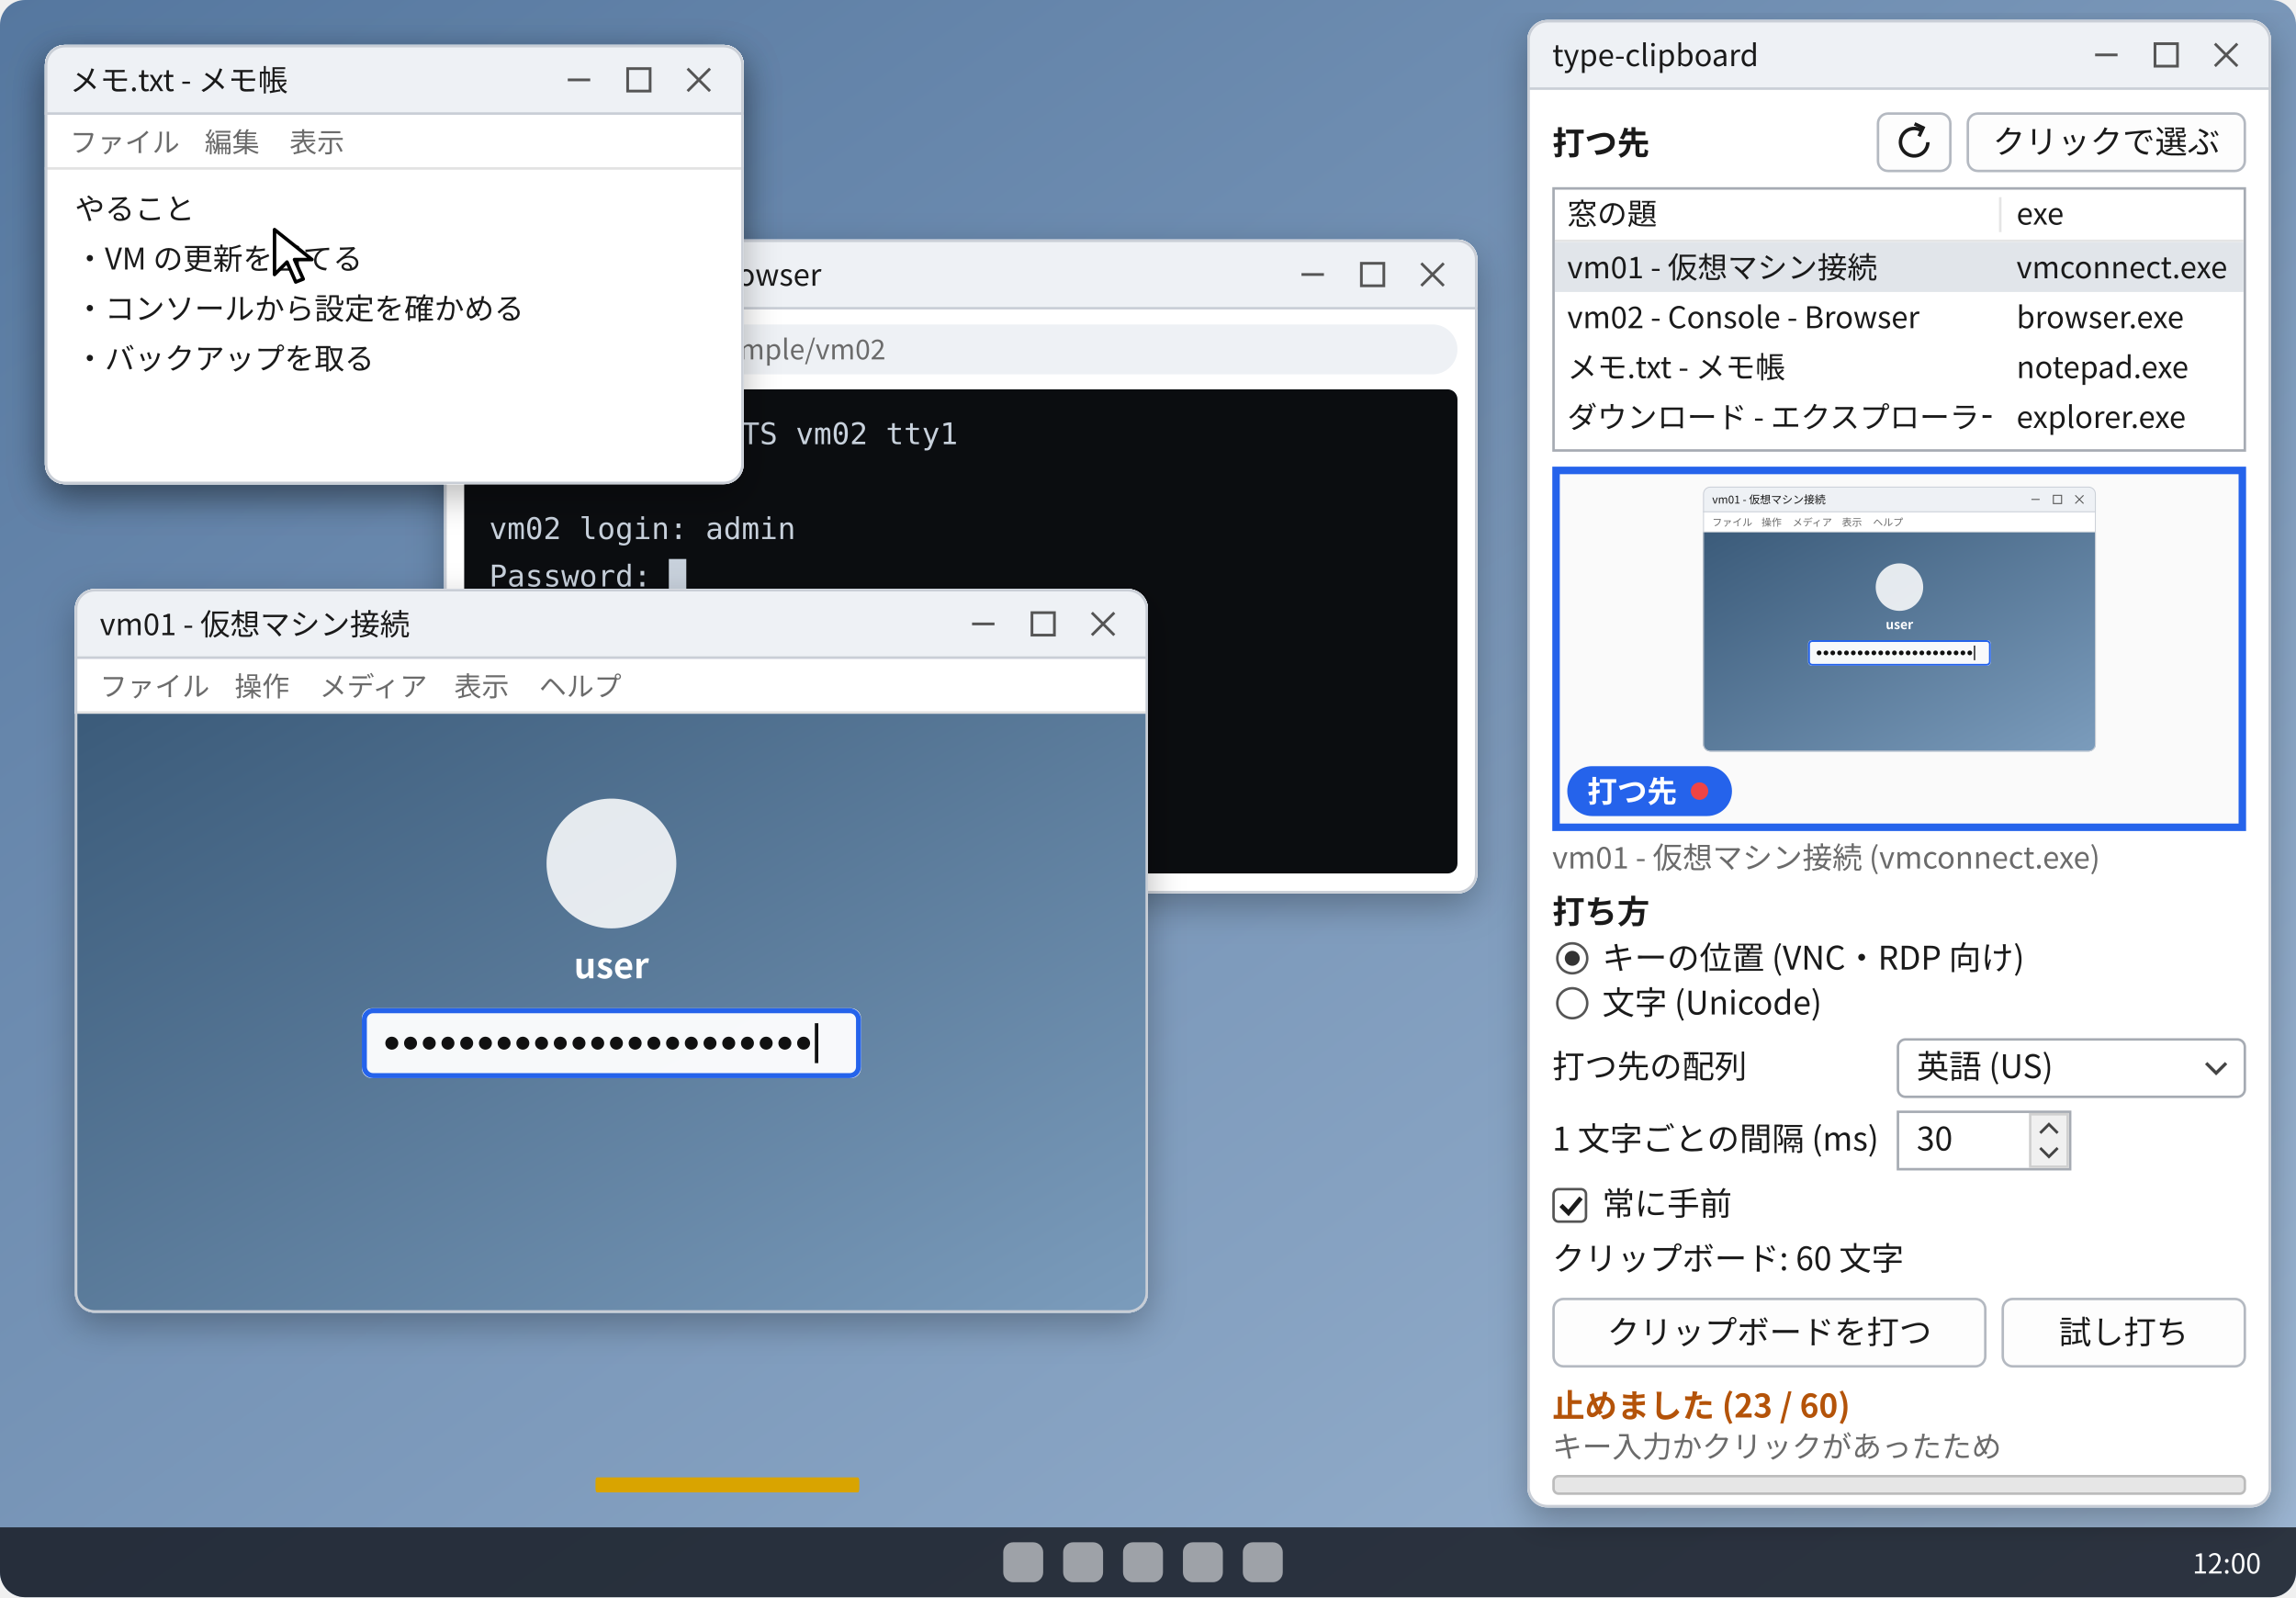
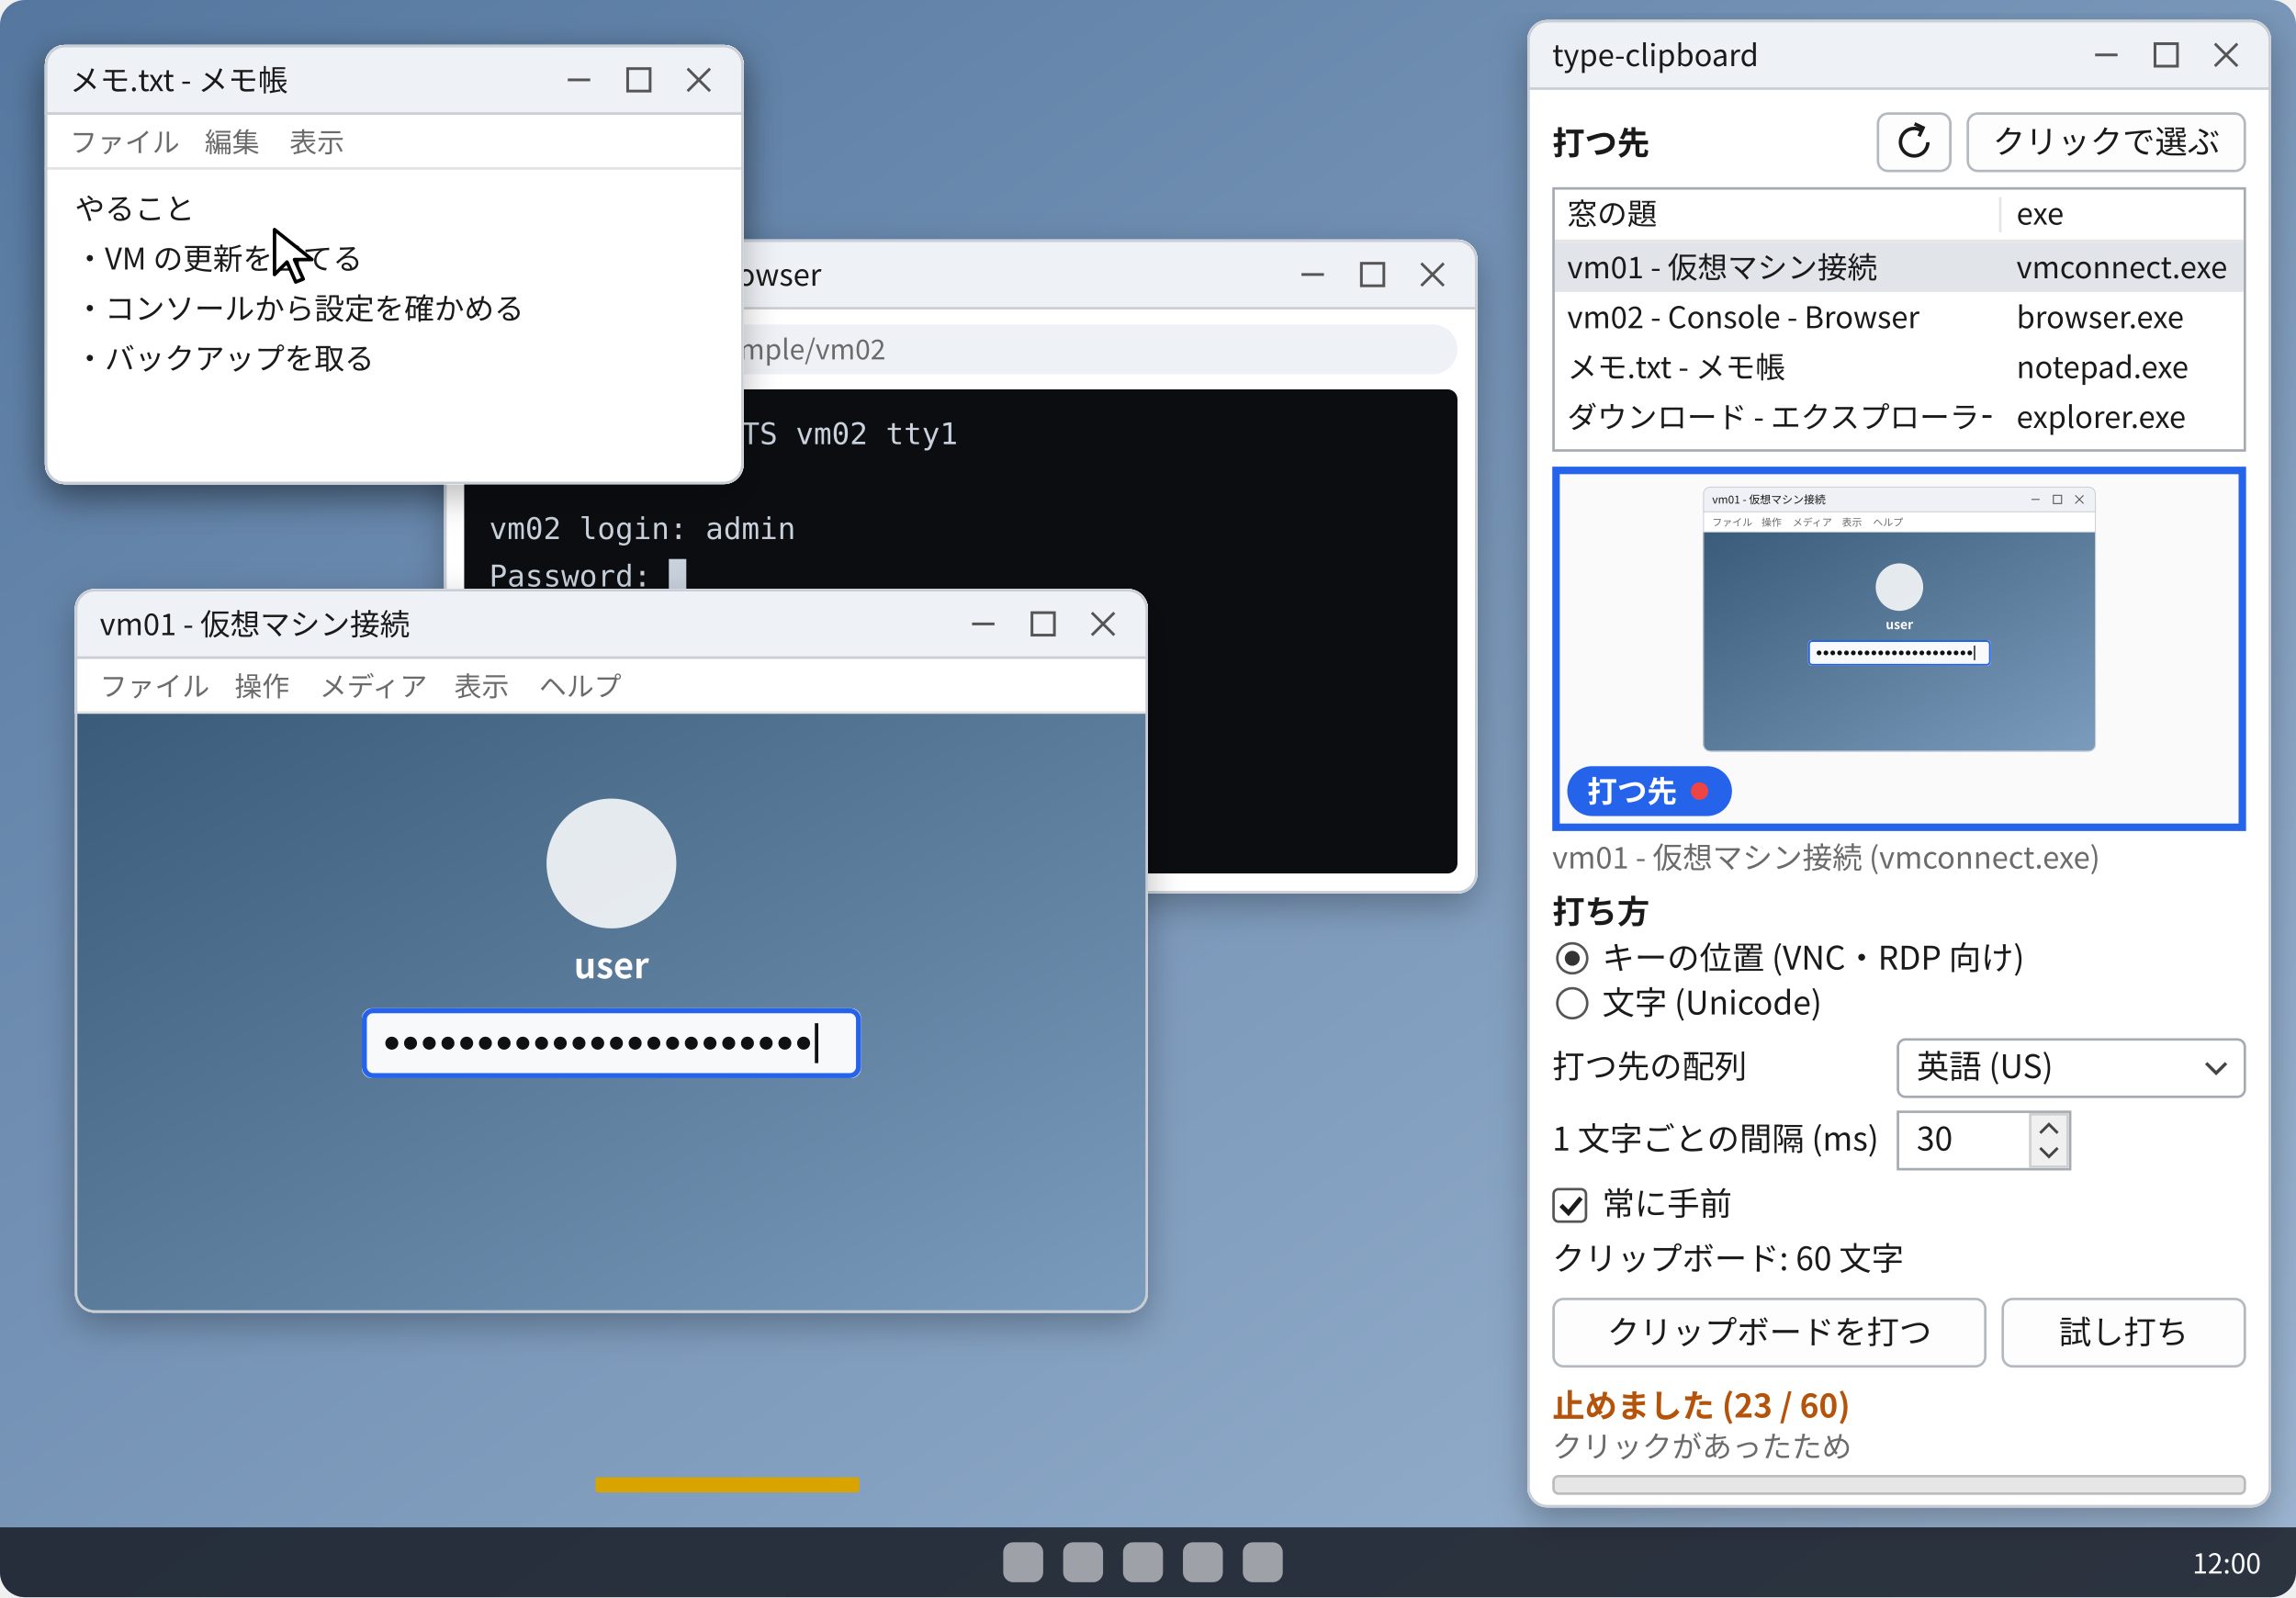
<svg xmlns="http://www.w3.org/2000/svg" width="920" height="640" viewBox="0 0 920 640" role="img" aria-labelledby="title desc">
  <style>
text{font-family:"Yu Gothic UI", "Meiryo UI", Meiryo, "Hiragino Sans", "Hiragino Kaku Gothic ProN", "Noto Sans CJK JP", "Noto Sans JP", "Segoe UI", system-ui, sans-serif;fill:#1a1a1a}
.mono{font-family:"Cascadia Mono", Consolas, "DejaVu Sans Mono", "Noto Sans Mono", ui-monospace, monospace}
.t11{font-size:11px}.t12{font-size:12px}.t13{font-size:13px}.t14{font-size:14px}.t22{font-size:22px}
.b{font-weight:700}.mu{fill:#6b6b6b}.wh{fill:#fff}.ph{fill:#888}.term{fill:#c8d1dc}
.c-blue{fill:#2563eb}.c-green{fill:#15803d}.c-amber{fill:#b45309}
.tb{transform-box:fill-box;transform-origin:50% 50%}.tl{transform-box:fill-box;transform-origin:0 50%}
.blink{animation:blink 1s step-end infinite}@keyframes blink{50%{opacity:0}}
@keyframes a1{0%{opacity:0;animation-timing-function:step-end}21.429%{opacity:1;animation-timing-function:step-end}100%{opacity:1}}
.a1{opacity:1;animation:a1 7s infinite}
@keyframes a2{0%{opacity:0;animation-timing-function:step-end}22.143%{opacity:1;animation-timing-function:step-end}100%{opacity:1}}
.a2{opacity:1;animation:a2 7s infinite}
@keyframes a3{0%{opacity:0;animation-timing-function:step-end}22.857%{opacity:1;animation-timing-function:step-end}100%{opacity:1}}
.a3{opacity:1;animation:a3 7s infinite}
@keyframes a4{0%{opacity:0;animation-timing-function:step-end}23.571%{opacity:1;animation-timing-function:step-end}100%{opacity:1}}
.a4{opacity:1;animation:a4 7s infinite}
@keyframes a5{0%{opacity:0;animation-timing-function:step-end}24.286%{opacity:1;animation-timing-function:step-end}100%{opacity:1}}
.a5{opacity:1;animation:a5 7s infinite}
@keyframes a6{0%{opacity:0;animation-timing-function:step-end}25%{opacity:1;animation-timing-function:step-end}100%{opacity:1}}
.a6{opacity:1;animation:a6 7s infinite}
@keyframes a7{0%{opacity:0;animation-timing-function:step-end}25.714%{opacity:1;animation-timing-function:step-end}100%{opacity:1}}
.a7{opacity:1;animation:a7 7s infinite}
@keyframes a8{0%{opacity:0;animation-timing-function:step-end}26.429%{opacity:1;animation-timing-function:step-end}100%{opacity:1}}
.a8{opacity:1;animation:a8 7s infinite}
@keyframes a9{0%{opacity:0;animation-timing-function:step-end}27.143%{opacity:1;animation-timing-function:step-end}100%{opacity:1}}
.a9{opacity:1;animation:a9 7s infinite}
@keyframes a10{0%{opacity:0;animation-timing-function:step-end}27.857%{opacity:1;animation-timing-function:step-end}100%{opacity:1}}
.a10{opacity:1;animation:a10 7s infinite}
@keyframes a11{0%{opacity:0;animation-timing-function:step-end}28.571%{opacity:1;animation-timing-function:step-end}100%{opacity:1}}
.a11{opacity:1;animation:a11 7s infinite}
@keyframes a12{0%{opacity:0;animation-timing-function:step-end}29.286%{opacity:1;animation-timing-function:step-end}100%{opacity:1}}
.a12{opacity:1;animation:a12 7s infinite}
@keyframes a13{0%{opacity:0;animation-timing-function:step-end}30%{opacity:1;animation-timing-function:step-end}100%{opacity:1}}
.a13{opacity:1;animation:a13 7s infinite}
@keyframes a14{0%{opacity:0;animation-timing-function:step-end}30.714%{opacity:1;animation-timing-function:step-end}100%{opacity:1}}
.a14{opacity:1;animation:a14 7s infinite}
@keyframes a15{0%{opacity:0;animation-timing-function:step-end}31.429%{opacity:1;animation-timing-function:step-end}100%{opacity:1}}
.a15{opacity:1;animation:a15 7s infinite}
@keyframes a16{0%{opacity:0;animation-timing-function:step-end}32.143%{opacity:1;animation-timing-function:step-end}100%{opacity:1}}
.a16{opacity:1;animation:a16 7s infinite}
@keyframes a17{0%{opacity:0;animation-timing-function:step-end}32.857%{opacity:1;animation-timing-function:step-end}100%{opacity:1}}
.a17{opacity:1;animation:a17 7s infinite}
@keyframes a18{0%{opacity:0;animation-timing-function:step-end}33.571%{opacity:1;animation-timing-function:step-end}100%{opacity:1}}
.a18{opacity:1;animation:a18 7s infinite}
@keyframes a19{0%{opacity:0;animation-timing-function:step-end}34.286%{opacity:1;animation-timing-function:step-end}100%{opacity:1}}
.a19{opacity:1;animation:a19 7s infinite}
@keyframes a20{0%{opacity:0;animation-timing-function:step-end}35%{opacity:1;animation-timing-function:step-end}100%{opacity:1}}
.a20{opacity:1;animation:a20 7s infinite}
@keyframes a21{0%{opacity:0;animation-timing-function:step-end}35.714%{opacity:1;animation-timing-function:step-end}100%{opacity:1}}
.a21{opacity:1;animation:a21 7s infinite}
@keyframes a22{0%{opacity:0;animation-timing-function:step-end}36.429%{opacity:1;animation-timing-function:step-end}100%{opacity:1}}
.a22{opacity:1;animation:a22 7s infinite}
@keyframes a23{0%{opacity:0;animation-timing-function:step-end}37.143%{opacity:1;animation-timing-function:step-end}100%{opacity:1}}
.a23{opacity:1;animation:a23 7s infinite}
@keyframes a24{0%{transform:translateX(0px);animation-timing-function:step-end}21.429%{transform:translateX(7.5px);animation-timing-function:step-end}22.143%{transform:translateX(15px);animation-timing-function:step-end}22.857%{transform:translateX(22.5px);animation-timing-function:step-end}23.571%{transform:translateX(30px);animation-timing-function:step-end}24.286%{transform:translateX(37.5px);animation-timing-function:step-end}25%{transform:translateX(45px);animation-timing-function:step-end}25.714%{transform:translateX(52.5px);animation-timing-function:step-end}26.429%{transform:translateX(60px);animation-timing-function:step-end}27.143%{transform:translateX(67.5px);animation-timing-function:step-end}27.857%{transform:translateX(75px);animation-timing-function:step-end}28.571%{transform:translateX(82.5px);animation-timing-function:step-end}29.286%{transform:translateX(90px);animation-timing-function:step-end}30%{transform:translateX(97.5px);animation-timing-function:step-end}30.714%{transform:translateX(105px);animation-timing-function:step-end}31.429%{transform:translateX(112.5px);animation-timing-function:step-end}32.143%{transform:translateX(120px);animation-timing-function:step-end}32.857%{transform:translateX(127.5px);animation-timing-function:step-end}33.571%{transform:translateX(135px);animation-timing-function:step-end}34.286%{transform:translateX(142.5px);animation-timing-function:step-end}35%{transform:translateX(150px);animation-timing-function:step-end}35.714%{transform:translateX(157.5px);animation-timing-function:step-end}36.429%{transform:translateX(165px);animation-timing-function:step-end}37.143%{transform:translateX(172.5px);animation-timing-function:step-end}100%{transform:translateX(172.5px)}}
.a24{transform:translateX(172.5px);animation:a24 7s infinite}
@keyframes a25{0%{opacity:0;animation-timing-function:step-end}37.429%{opacity:1;animation-timing-function:step-end}100%{opacity:1}}
.a25{opacity:1;animation:a25 7s infinite}
@keyframes a26{0%{opacity:1;animation-timing-function:step-end}14.286%{opacity:.45;animation-timing-function:step-end}37.429%{opacity:1;animation-timing-function:step-end}100%{opacity:1}}
.a26{opacity:1;animation:a26 7s infinite}
@keyframes a27{0%{opacity:0;animation-timing-function:step-end}14.286%{opacity:.16;animation-timing-function:step-end}16.857%{opacity:0;animation-timing-function:step-end}100%{opacity:0}}
.a27{opacity:0;animation:a27 7s infinite}
@keyframes a28{0%{opacity:1;animation-timing-function:step-end}14.286%{opacity:0;animation-timing-function:step-end}100%{opacity:0}}
.a28{opacity:0;animation:a28 7s infinite}
@keyframes a29{0%{opacity:0;animation-timing-function:step-end}14.286%{opacity:1;animation-timing-function:step-end}21.429%{opacity:0;animation-timing-function:step-end}100%{opacity:0}}
.a29{opacity:0;animation:a29 7s infinite}
@keyframes a30{0%{opacity:0;animation-timing-function:step-end}21.429%{opacity:1;animation-timing-function:step-end}22.143%{opacity:0;animation-timing-function:step-end}100%{opacity:0}}
.a30{opacity:0;animation:a30 7s infinite}
@keyframes a31{0%{opacity:0;animation-timing-function:step-end}22.143%{opacity:1;animation-timing-function:step-end}22.857%{opacity:0;animation-timing-function:step-end}100%{opacity:0}}
.a31{opacity:0;animation:a31 7s infinite}
@keyframes a32{0%{opacity:0;animation-timing-function:step-end}22.857%{opacity:1;animation-timing-function:step-end}23.571%{opacity:0;animation-timing-function:step-end}100%{opacity:0}}
.a32{opacity:0;animation:a32 7s infinite}
@keyframes a33{0%{opacity:0;animation-timing-function:step-end}23.571%{opacity:1;animation-timing-function:step-end}24.286%{opacity:0;animation-timing-function:step-end}100%{opacity:0}}
.a33{opacity:0;animation:a33 7s infinite}
@keyframes a34{0%{opacity:0;animation-timing-function:step-end}24.286%{opacity:1;animation-timing-function:step-end}25%{opacity:0;animation-timing-function:step-end}100%{opacity:0}}
.a34{opacity:0;animation:a34 7s infinite}
@keyframes a35{0%{opacity:0;animation-timing-function:step-end}25%{opacity:1;animation-timing-function:step-end}25.714%{opacity:0;animation-timing-function:step-end}100%{opacity:0}}
.a35{opacity:0;animation:a35 7s infinite}
@keyframes a36{0%{opacity:0;animation-timing-function:step-end}25.714%{opacity:1;animation-timing-function:step-end}26.429%{opacity:0;animation-timing-function:step-end}100%{opacity:0}}
.a36{opacity:0;animation:a36 7s infinite}
@keyframes a37{0%{opacity:0;animation-timing-function:step-end}26.429%{opacity:1;animation-timing-function:step-end}27.143%{opacity:0;animation-timing-function:step-end}100%{opacity:0}}
.a37{opacity:0;animation:a37 7s infinite}
@keyframes a38{0%{opacity:0;animation-timing-function:step-end}27.143%{opacity:1;animation-timing-function:step-end}27.857%{opacity:0;animation-timing-function:step-end}100%{opacity:0}}
.a38{opacity:0;animation:a38 7s infinite}
@keyframes a39{0%{opacity:0;animation-timing-function:step-end}27.857%{opacity:1;animation-timing-function:step-end}28.571%{opacity:0;animation-timing-function:step-end}100%{opacity:0}}
.a39{opacity:0;animation:a39 7s infinite}
@keyframes a40{0%{opacity:0;animation-timing-function:step-end}28.571%{opacity:1;animation-timing-function:step-end}29.286%{opacity:0;animation-timing-function:step-end}100%{opacity:0}}
.a40{opacity:0;animation:a40 7s infinite}
@keyframes a41{0%{opacity:0;animation-timing-function:step-end}29.286%{opacity:1;animation-timing-function:step-end}30%{opacity:0;animation-timing-function:step-end}100%{opacity:0}}
.a41{opacity:0;animation:a41 7s infinite}
@keyframes a42{0%{opacity:0;animation-timing-function:step-end}30%{opacity:1;animation-timing-function:step-end}30.714%{opacity:0;animation-timing-function:step-end}100%{opacity:0}}
.a42{opacity:0;animation:a42 7s infinite}
@keyframes a43{0%{opacity:0;animation-timing-function:step-end}30.714%{opacity:1;animation-timing-function:step-end}31.429%{opacity:0;animation-timing-function:step-end}100%{opacity:0}}
.a43{opacity:0;animation:a43 7s infinite}
@keyframes a44{0%{opacity:0;animation-timing-function:step-end}31.429%{opacity:1;animation-timing-function:step-end}32.143%{opacity:0;animation-timing-function:step-end}100%{opacity:0}}
.a44{opacity:0;animation:a44 7s infinite}
@keyframes a45{0%{opacity:0;animation-timing-function:step-end}32.143%{opacity:1;animation-timing-function:step-end}32.857%{opacity:0;animation-timing-function:step-end}100%{opacity:0}}
.a45{opacity:0;animation:a45 7s infinite}
@keyframes a46{0%{opacity:0;animation-timing-function:step-end}32.857%{opacity:1;animation-timing-function:step-end}33.571%{opacity:0;animation-timing-function:step-end}100%{opacity:0}}
.a46{opacity:0;animation:a46 7s infinite}
@keyframes a47{0%{opacity:0;animation-timing-function:step-end}33.571%{opacity:1;animation-timing-function:step-end}34.286%{opacity:0;animation-timing-function:step-end}100%{opacity:0}}
.a47{opacity:0;animation:a47 7s infinite}
@keyframes a48{0%{opacity:0;animation-timing-function:step-end}34.286%{opacity:1;animation-timing-function:step-end}35%{opacity:0;animation-timing-function:step-end}100%{opacity:0}}
.a48{opacity:0;animation:a48 7s infinite}
@keyframes a49{0%{opacity:0;animation-timing-function:step-end}35%{opacity:1;animation-timing-function:step-end}35.714%{opacity:0;animation-timing-function:step-end}100%{opacity:0}}
.a49{opacity:0;animation:a49 7s infinite}
@keyframes a50{0%{opacity:0;animation-timing-function:step-end}35.714%{opacity:1;animation-timing-function:step-end}36.429%{opacity:0;animation-timing-function:step-end}100%{opacity:0}}
.a50{opacity:0;animation:a50 7s infinite}
@keyframes a51{0%{opacity:0;animation-timing-function:step-end}36.429%{opacity:1;animation-timing-function:step-end}37.143%{opacity:0;animation-timing-function:step-end}100%{opacity:0}}
.a51{opacity:0;animation:a51 7s infinite}
@keyframes a52{0%{opacity:0;animation-timing-function:step-end}37.143%{opacity:1;animation-timing-function:step-end}37.429%{opacity:0;animation-timing-function:step-end}100%{opacity:0}}
.a52{opacity:0;animation:a52 7s infinite}
@keyframes a53{0%{opacity:0;animation-timing-function:step-end}14.286%{opacity:1;animation-timing-function:step-end}37.429%{opacity:0;animation-timing-function:step-end}100%{opacity:0}}
.a53{opacity:0;animation:a53 7s infinite}
@keyframes a54{0%{transform:scaleX(0);fill:#06b025;animation-timing-function:step-end}21.429%{transform:scaleX(0.017);fill:#06b025;animation-timing-function:step-end}22.143%{transform:scaleX(0.033);fill:#06b025;animation-timing-function:step-end}22.857%{transform:scaleX(0.05);fill:#06b025;animation-timing-function:step-end}23.571%{transform:scaleX(0.067);fill:#06b025;animation-timing-function:step-end}24.286%{transform:scaleX(0.083);fill:#06b025;animation-timing-function:step-end}25%{transform:scaleX(0.1);fill:#06b025;animation-timing-function:step-end}25.714%{transform:scaleX(0.117);fill:#06b025;animation-timing-function:step-end}26.429%{transform:scaleX(0.133);fill:#06b025;animation-timing-function:step-end}27.143%{transform:scaleX(0.15);fill:#06b025;animation-timing-function:step-end}27.857%{transform:scaleX(0.167);fill:#06b025;animation-timing-function:step-end}28.571%{transform:scaleX(0.183);fill:#06b025;animation-timing-function:step-end}29.286%{transform:scaleX(0.2);fill:#06b025;animation-timing-function:step-end}30%{transform:scaleX(0.217);fill:#06b025;animation-timing-function:step-end}30.714%{transform:scaleX(0.233);fill:#06b025;animation-timing-function:step-end}31.429%{transform:scaleX(0.25);fill:#06b025;animation-timing-function:step-end}32.143%{transform:scaleX(0.267);fill:#06b025;animation-timing-function:step-end}32.857%{transform:scaleX(0.283);fill:#06b025;animation-timing-function:step-end}33.571%{transform:scaleX(0.3);fill:#06b025;animation-timing-function:step-end}34.286%{transform:scaleX(0.317);fill:#06b025;animation-timing-function:step-end}35%{transform:scaleX(0.333);fill:#06b025;animation-timing-function:step-end}35.714%{transform:scaleX(0.35);fill:#06b025;animation-timing-function:step-end}36.429%{transform:scaleX(0.367);fill:#06b025;animation-timing-function:step-end}37.143%{transform:scaleX(0.383);fill:#06b025;animation-timing-function:step-end}37.429%{transform:scaleX(0.383);fill:#d9a400;animation-timing-function:step-end}100%{transform:scaleX(0.383);fill:#d9a400}}
.a54{transform:scaleX(0.383);fill:#d9a400;animation:a54 7s infinite}
@keyframes a55{0%{opacity:0;transform:scale(.45);animation-timing-function:step-end}14.286%{opacity:.95;transform:scale(.45);animation-timing-function:ease-out}20.714%{opacity:0;transform:scale(2.6);animation-timing-function:step-end}100%{opacity:0;transform:scale(2.6)}}
.a55{opacity:0;transform:scale(2.6);animation:a55 7s infinite}
@keyframes a56{0%{opacity:0;transform:scale(.45);animation-timing-function:step-end}37.429%{opacity:.95;transform:scale(.45);animation-timing-function:ease-out}43.857%{opacity:0;transform:scale(2.6);animation-timing-function:step-end}100%{opacity:0;transform:scale(2.6)}}
.a56{opacity:0;transform:scale(2.6);animation:a56 7s infinite}
@keyframes a57{0%{transform:translate(245px,418px);animation-timing-function:step-end}4.286%{transform:translate(245px,418px);animation-timing-function:cubic-bezier(.4,.1,.2,1)}14.286%{transform:translate(709px,534px);animation-timing-function:step-end}23.571%{transform:translate(709px,534px);animation-timing-function:cubic-bezier(.4,.1,.2,1)}35%{transform:translate(110px,92px);animation-timing-function:step-end}100%{transform:translate(110px,92px)}}
.a57{transform:translate(110px,92px);animation:a57 7s infinite}
@media (prefers-reduced-motion:reduce){*{animation:none!important}}
</style>
  <defs>
    <linearGradient id="desk" x1="0" y1="0" x2="1" y2="1">
      <stop offset="0" stop-color="#55779f" />
      <stop offset="1" stop-color="#9db6d2" />
    </linearGradient>
    <linearGradient id="vm-screen" x1="0" y1="0" x2="1" y2="1">
      <stop offset="0" stop-color="#3b5b7a" />
      <stop offset="1" stop-color="#7b9cbc" />
    </linearGradient>
    <filter id="shadow" x="-20%" y="-20%" width="140%" height="150%">
      <feDropShadow dx="0" dy="5" stdDeviation="7" flood-color="#000" flood-opacity=".28" />
    </filter>
    <clipPath id="canvas">
      <rect width="920" height="640" rx="10" />
    </clipPath>
    <clipPath id="clip-app">
      <rect x="612" y="8" width="298" height="596" rx="8" />
    </clipPath>
    <clipPath id="clip-title">
      <rect x="622" y="75" width="176" height="106" />
    </clipPath>
    <clipPath id="clip-exe">
      <rect x="802" y="75" width="96" height="106" />
    </clipPath>
    <clipPath id="clip-note">
      <rect width="280" height="176" rx="8" />
    </clipPath>
    <clipPath id="clip-vnc">
      <rect width="414" height="262" rx="8" />
    </clipPath>
    <clipPath id="clip-vm">
      <rect width="430" height="290" rx="8" />
    </clipPath>
  </defs>
  <g clip-path="url(#canvas)">
    <rect width="920" height="640" fill="url(#desk)" />
    <g transform="translate(18,18)">
      <rect width="280" height="176" rx="8" fill="#fff" filter="url(#shadow)" />
      <g clip-path="url(#clip-note)">
        <rect width="280" height="176" fill="#fff" />
        <rect width="280" height="28" fill="#eef1f5" />
        <line x1="0" y1="27.5" x2="280" y2="27.5" stroke="#c9ced6" />
        <text x="10" y="18.5" class="t12">メモ.txt - メモ帳</text>
        <g stroke="#555" stroke-width="1.1" fill="none">
          <line x1="209.5" y1="14.0" x2="218.5" y2="14.0" />
          <rect x="233.5" y="9.5" width="9" height="9" />
          <path d="M257.5,9.5l9,9M266.5,9.5l-9,9" />
        </g>
        <line x1="0" y1="49.5" x2="280" y2="49.5" stroke="#e2e2e2" />
        <text x="10" y="43" class="t11 mu">ファイル</text>
        <text x="64" y="43" class="t11 mu">編集</text>
        <text x="98" y="43" class="t11 mu">表示</text>
        <text x="12" y="70" class="t12">やること</text>
        <text x="12" y="90" class="t12">・VM の更新を当てる</text>
        <text x="12" y="110" class="t12">・コンソールから設定を確かめる</text>
        <text x="12" y="130" class="t12">・バックアップを取る</text>
      </g>
      <rect x=".5" y=".5" width="279" height="175" rx="7.5" fill="none" stroke="#c9ced6" />
    </g>
    <g transform="translate(178,96)">
      <rect width="414" height="262" rx="8" fill="#fff" filter="url(#shadow)" />
      <g clip-path="url(#clip-vnc)">
        <rect width="414" height="262" fill="#fff" />
        <rect width="414" height="28" fill="#eef1f5" />
        <line x1="0" y1="27.5" x2="414" y2="27.5" stroke="#c9ced6" />
        <text x="10" y="18.5" class="t12">vm02 - Console - Browser</text>
        <g stroke="#555" stroke-width="1.1" fill="none">
          <line x1="343.5" y1="14.0" x2="352.5" y2="14.0" />
          <rect x="367.5" y="9.5" width="9" height="9" />
          <path d="M391.5,9.5l9,9M400.5,9.5l-9,9" />
        </g>
        <rect x="8" y="34" width="398" height="20" rx="10" fill="#eef1f5" />
        <text x="20" y="48" class="t11 mu">https://console.example/vm02</text>
        <rect x="8" y="60" width="398" height="194" rx="4" fill="#0b0d10" />
        <text x="18" y="82" class="t12 mono term">Ubuntu 24.04 LTS vm02 tty1</text>
        <text x="18" y="120" class="t12 mono term">vm02 login: admin</text>
        <text x="18" y="139" class="t12 mono term">Password:</text>
        <rect class="blink" x="90" y="128" width="7" height="13" fill="#c8d1dc" />
      </g>
      <rect x=".5" y=".5" width="413" height="261" rx="7.5" fill="none" stroke="#c9ced6" />
    </g>
    <g transform="translate(30,236)">
      <rect width="430" height="290" rx="8" fill="#fff" filter="url(#shadow)" />
      <g clip-path="url(#clip-vm)">
        <rect width="430" height="290" fill="#fff" />
        <rect width="430" height="28" fill="#eef1f5" />
        <line x1="0" y1="27.5" x2="430" y2="27.5" stroke="#c9ced6" />
        <text x="10" y="18.5" class="t12">vm01 - 仮想マシン接続</text>
        <g stroke="#555" stroke-width="1.1" fill="none">
          <line x1="359.5" y1="14.0" x2="368.5" y2="14.0" />
          <rect x="383.5" y="9.5" width="9" height="9" />
          <path d="M407.5,9.5l9,9M416.5,9.5l-9,9" />
        </g>
        <line x1="0" y1="49.5" x2="430" y2="49.5" stroke="#e2e2e2" />
        <text x="10" y="43" class="t11 mu">ファイル</text>
        <text x="64" y="43" class="t11 mu">操作</text>
        <text x="98" y="43" class="t11 mu">メディア</text>
        <text x="152" y="43" class="t11 mu">表示</text>
        <text x="186" y="43" class="t11 mu">ヘルプ</text>
        <rect y="50" width="430" height="240" fill="url(#vm-screen)" />
        <g style="opacity:1">
          <circle cx="215.0" cy="110" r="26" fill="#fff" fill-opacity=".85" />
          <text x="215" y="156" class="t14 b wh" text-anchor="middle">user</text>
          <rect x="115.0" y="168" width="200" height="28" rx="4" fill="#fff" fill-opacity=".95" />
          <rect x="116.0" y="169" width="198" height="26" rx="3.5" fill="none" stroke="#2563eb" stroke-width="2" style="opacity:1" />
          <text x="124" y="186.5" class="t13 ph" style="opacity:0">パスワード</text>
          <circle cx="127" cy="182" r="2.6" fill="#111" class="a1" />
          <circle cx="134.5" cy="182" r="2.6" fill="#111" class="a2" />
          <circle cx="142" cy="182" r="2.6" fill="#111" class="a3" />
          <circle cx="149.5" cy="182" r="2.6" fill="#111" class="a4" />
          <circle cx="157" cy="182" r="2.6" fill="#111" class="a5" />
          <circle cx="164.5" cy="182" r="2.6" fill="#111" class="a6" />
          <circle cx="172" cy="182" r="2.6" fill="#111" class="a7" />
          <circle cx="179.5" cy="182" r="2.6" fill="#111" class="a8" />
          <circle cx="187" cy="182" r="2.6" fill="#111" class="a9" />
          <circle cx="194.5" cy="182" r="2.6" fill="#111" class="a10" />
          <circle cx="202" cy="182" r="2.6" fill="#111" class="a11" />
          <circle cx="209.5" cy="182" r="2.6" fill="#111" class="a12" />
          <circle cx="217" cy="182" r="2.6" fill="#111" class="a13" />
          <circle cx="224.5" cy="182" r="2.6" fill="#111" class="a14" />
          <circle cx="232" cy="182" r="2.6" fill="#111" class="a15" />
          <circle cx="239.5" cy="182" r="2.6" fill="#111" class="a16" />
          <circle cx="247" cy="182" r="2.6" fill="#111" class="a17" />
          <circle cx="254.5" cy="182" r="2.6" fill="#111" class="a18" />
          <circle cx="262" cy="182" r="2.6" fill="#111" class="a19" />
          <circle cx="269.5" cy="182" r="2.6" fill="#111" class="a20" />
          <circle cx="277" cy="182" r="2.6" fill="#111" class="a21" />
          <circle cx="284.5" cy="182" r="2.6" fill="#111" class="a22" />
          <circle cx="292" cy="182" r="2.6" fill="#111" class="a23" />
          <circle cx="299.5" cy="182" r="2.6" fill="#111" style="opacity:0" />
          <g style="opacity:1">
            <g class="a24">
              <rect class="blink" x="124.0" y="174" width="1.4" height="16" fill="#111" />
            </g>
          </g>
        </g>
        <text x="215" y="178" class="t22 b wh" text-anchor="middle" style="opacity:0">ようこそ</text>
      </g>
      <rect x=".5" y=".5" width="429" height="289" rx="7.5" fill="none" stroke="#c9ced6" />
    </g>
    <g transform="translate(18,18)">
      <g class="a25">
        <rect width="280" height="176" rx="8" fill="#fff" filter="url(#shadow)" />
        <g clip-path="url(#clip-note)">
          <rect width="280" height="176" fill="#fff" />
          <rect width="280" height="28" fill="#eef1f5" />
          <line x1="0" y1="27.5" x2="280" y2="27.5" stroke="#c9ced6" />
          <text x="10" y="18.5" class="t12">メモ.txt - メモ帳</text>
          <g stroke="#555" stroke-width="1.1" fill="none">
            <line x1="209.5" y1="14.0" x2="218.5" y2="14.0" />
            <rect x="233.5" y="9.5" width="9" height="9" />
            <path d="M257.5,9.5l9,9M266.5,9.5l-9,9" />
          </g>
          <line x1="0" y1="49.5" x2="280" y2="49.5" stroke="#e2e2e2" />
          <text x="10" y="43" class="t11 mu">ファイル</text>
          <text x="64" y="43" class="t11 mu">編集</text>
          <text x="98" y="43" class="t11 mu">表示</text>
          <text x="12" y="70" class="t12">やること</text>
          <text x="12" y="90" class="t12">・VM の更新を当てる</text>
          <text x="12" y="110" class="t12">・コンソールから設定を確かめる</text>
          <text x="12" y="130" class="t12">・バックアップを取る</text>
        </g>
        <rect x=".5" y=".5" width="279" height="175" rx="7.5" fill="none" stroke="#c9ced6" />
      </g>
    </g>
    <rect y="612" width="920" height="28" fill="#141820" fill-opacity=".82" />
    <rect x="402.0" y="618" width="16" height="16" rx="4" fill="#fff" fill-opacity=".55" />
    <rect x="426.0" y="618" width="16" height="16" rx="4" fill="#fff" fill-opacity=".55" />
    <rect x="450.0" y="618" width="16" height="16" rx="4" fill="#fff" fill-opacity=".55" />
    <rect x="474.0" y="618" width="16" height="16" rx="4" fill="#fff" fill-opacity=".55" />
    <rect x="498.0" y="618" width="16" height="16" rx="4" fill="#fff" fill-opacity=".55" />
    <text x="906" y="630.5" class="t11 wh" text-anchor="end">12:00</text>
    <g style="opacity:1;transform:translateY(0)">
      <rect x="612" y="8" width="298" height="596" rx="8" fill="#fff" filter="url(#shadow)" />
      <g clip-path="url(#clip-app)">
        <rect x="612" y="8" width="298" height="28" fill="#eef1f5" />
        <line x1="612" y1="35.5" x2="910" y2="35.5" stroke="#c9ced6" />
        <text x="622" y="26.5" class="t12">type-clipboard</text>
        <g transform="translate(612,8)">
          <g stroke="#555" stroke-width="1.1" fill="none">
            <line x1="227.5" y1="14.0" x2="236.5" y2="14.0" />
            <rect x="251.5" y="9.5" width="9" height="9" />
            <path d="M275.5,9.5l9,9M284.5,9.5l-9,9" />
          </g>
        </g>
      </g>
      <rect x="612.5" y="8.5" width="297" height="595" rx="7.5" fill="none" stroke="#c9ced6" />
      <text x="622" y="62" class="t13 b">打つ先</text>
      <g class="a26">
        <rect x="752.5" y="45.5" width="29" height="23" rx="4" fill="#fdfdfd" stroke="#b4b9c1" />
        <path d="M772.5,57A5.5,5.5 0 1 1 769.75,52.215" fill="none" stroke="#1a1a1a" stroke-width="1.4" />
        <path d="M767.15,49.615l3.4,1.6l-1.6,3.4" fill="none" stroke="#1a1a1a" stroke-width="1.4" />
        <rect x="788.5" y="45.5" width="111" height="23" rx="4" fill="#fdfdfd" stroke="#b4b9c1" />
        <text x="844" y="61.5" class="t13" text-anchor="middle" style="opacity:1">クリックで選ぶ</text>
      </g>
      <g class="a26">
        <rect x="622.5" y="75.5" width="277" height="105" fill="#fff" stroke="#a6abb3" />
        <line x1="623" y1="96.5" x2="899" y2="96.5" stroke="#e5e5e5" />
        <line x1="801.5" y1="79" x2="801.5" y2="93" stroke="#e5e5e5" />
        <text x="628" y="90" class="t12">窓の題</text>
        <text x="808" y="90" class="t12">exe</text>
        <rect x="623" y="97" width="276" height="20" fill="#e1e5ea" style="opacity:1" />
        <g clip-path="url(#clip-title)">
          <text x="628" y="111.5" class="t12">vm01 - 仮想マシン接続</text>
        </g>
        <g clip-path="url(#clip-exe)">
          <text x="808" y="111.5" class="t12">vmconnect.exe</text>
        </g>
        <g clip-path="url(#clip-title)">
          <text x="628" y="131.5" class="t12">vm02 - Console - Browser</text>
        </g>
        <g clip-path="url(#clip-exe)">
          <text x="808" y="131.5" class="t12">browser.exe</text>
        </g>
        <g clip-path="url(#clip-title)">
          <text x="628" y="151.5" class="t12">メモ.txt - メモ帳</text>
        </g>
        <g clip-path="url(#clip-exe)">
          <text x="808" y="151.5" class="t12">notepad.exe</text>
        </g>
        <g clip-path="url(#clip-title)">
          <text x="628" y="171.5" class="t12">ダウンロード - エクスプローラー</text>
        </g>
        <g clip-path="url(#clip-exe)">
          <text x="808" y="171.5" class="t12">explorer.exe</text>
        </g>
      </g>
      <rect x="622" y="187" width="278" height="146" fill="#fafafa" />
      <rect x="623.5" y="188.5" width="275" height="143" fill="none" stroke="#2563eb" stroke-width="3" style="opacity:1" />
      <g transform="translate(682.414,195) scale(0.366)">
        <g style="opacity:1">
          <g clip-path="url(#clip-vm)">
            <rect width="430" height="290" fill="#fff" />
            <rect width="430" height="28" fill="#eef1f5" />
            <line x1="0" y1="27.5" x2="430" y2="27.5" stroke="#c9ced6" />
            <text x="10" y="18.5" class="t12">vm01 - 仮想マシン接続</text>
            <g stroke="#555" stroke-width="1.1" fill="none">
              <line x1="359.5" y1="14.0" x2="368.5" y2="14.0" />
              <rect x="383.5" y="9.5" width="9" height="9" />
              <path d="M407.5,9.5l9,9M416.5,9.5l-9,9" />
            </g>
            <line x1="0" y1="49.5" x2="430" y2="49.5" stroke="#e2e2e2" />
            <text x="10" y="43" class="t11 mu">ファイル</text>
            <text x="64" y="43" class="t11 mu">操作</text>
            <text x="98" y="43" class="t11 mu">メディア</text>
            <text x="152" y="43" class="t11 mu">表示</text>
            <text x="186" y="43" class="t11 mu">ヘルプ</text>
            <rect y="50" width="430" height="240" fill="url(#vm-screen)" />
            <g style="opacity:1">
              <circle cx="215.0" cy="110" r="26" fill="#fff" fill-opacity=".85" />
              <text x="215" y="156" class="t14 b wh" text-anchor="middle">user</text>
              <rect x="115.0" y="168" width="200" height="28" rx="4" fill="#fff" fill-opacity=".95" />
              <rect x="116.0" y="169" width="198" height="26" rx="3.5" fill="none" stroke="#2563eb" stroke-width="2" style="opacity:1" />
              <text x="124" y="186.5" class="t13 ph" style="opacity:0">パスワード</text>
              <circle cx="127" cy="182" r="2.6" fill="#111" class="a1" />
              <circle cx="134.5" cy="182" r="2.6" fill="#111" class="a2" />
              <circle cx="142" cy="182" r="2.6" fill="#111" class="a3" />
              <circle cx="149.5" cy="182" r="2.6" fill="#111" class="a4" />
              <circle cx="157" cy="182" r="2.6" fill="#111" class="a5" />
              <circle cx="164.5" cy="182" r="2.6" fill="#111" class="a6" />
              <circle cx="172" cy="182" r="2.6" fill="#111" class="a7" />
              <circle cx="179.5" cy="182" r="2.6" fill="#111" class="a8" />
              <circle cx="187" cy="182" r="2.6" fill="#111" class="a9" />
              <circle cx="194.5" cy="182" r="2.6" fill="#111" class="a10" />
              <circle cx="202" cy="182" r="2.6" fill="#111" class="a11" />
              <circle cx="209.5" cy="182" r="2.6" fill="#111" class="a12" />
              <circle cx="217" cy="182" r="2.6" fill="#111" class="a13" />
              <circle cx="224.5" cy="182" r="2.6" fill="#111" class="a14" />
              <circle cx="232" cy="182" r="2.6" fill="#111" class="a15" />
              <circle cx="239.5" cy="182" r="2.6" fill="#111" class="a16" />
              <circle cx="247" cy="182" r="2.6" fill="#111" class="a17" />
              <circle cx="254.5" cy="182" r="2.6" fill="#111" class="a18" />
              <circle cx="262" cy="182" r="2.6" fill="#111" class="a19" />
              <circle cx="269.5" cy="182" r="2.6" fill="#111" class="a20" />
              <circle cx="277" cy="182" r="2.6" fill="#111" class="a21" />
              <circle cx="284.5" cy="182" r="2.6" fill="#111" class="a22" />
              <circle cx="292" cy="182" r="2.6" fill="#111" class="a23" />
              <circle cx="299.5" cy="182" r="2.6" fill="#111" style="opacity:0" />
              <g style="opacity:1">
                <g class="a24">
                  <rect class="blink" x="124.0" y="174" width="1.4" height="16" fill="#111" />
                </g>
              </g>
            </g>
            <text x="215" y="178" class="t22 b wh" text-anchor="middle" style="opacity:0">ようこそ</text>
          </g>
          <rect x=".5" y=".5" width="429" height="289" rx="7.5" fill="none" stroke="#c9ced6" />
        </g>
      </g>
      <g style="opacity:1">
        <rect x="628" y="307" width="66" height="20" rx="10" fill="#2563eb" />
        <text x="636" y="321.5" class="t12 b wh">打つ先</text>
        <circle cx="681" cy="317" r="3.5" fill="#ef4444" />
      </g>
      <text x="622" y="348" class="t12 mu" style="opacity:1">vm01 - 仮想マシン接続 (vmconnect.exe)</text>
      <text x="622" y="370" class="t13 b">打ち方</text>
      <g class="a26">
        <circle cx="630" cy="384" r="6" fill="#fff" stroke="#555" />
        <circle cx="630" cy="384" r="3" fill="#333" />
        <text x="642" y="388.5" class="t13">キーの位置 (VNC・RDP 向け)</text>
        <circle cx="630" cy="402" r="6" fill="#fff" stroke="#555" />
        <text x="642" y="406.5" class="t13">文字 (Unicode)</text>
        <text x="622" y="432" class="t13">打つ先の配列</text>
        <rect x="760.5" y="416.5" width="139" height="23" rx="3" fill="#fff" stroke="#a6abb3" />
        <text x="768" y="432" class="t13">英語 (US)</text>
        <path d="M884,426l4,4l4,-4" fill="none" stroke="#444" stroke-width="1.3" />
      </g>
      <text x="622" y="461" class="t13">1 文字ごとの間隔 (ms)</text>
      <g class="a26">
        <rect x="760.5" y="445.5" width="69" height="23" fill="#fff" stroke="#a6abb3" />
        <text x="768" y="461" class="t13">30</text>
        <rect x="813.5" y="446.5" width="15" height="21" fill="#f0f0f0" stroke="#d0d0d0" />
        <path d="M817.5,454l3.5,-3.5l3.5,3.5M817.5,460l3.5,3.5l3.5,-3.5" fill="none" stroke="#444" stroke-width="1.1" />
      </g>
      <rect x="622.5" y="476.5" width="13" height="13" rx="2" fill="#fff" stroke="#555" />
      <path d="M625.5,483l3,3l5,-6" fill="none" stroke="#1a1a1a" stroke-width="1.8" />
      <text x="642" y="487" class="t13">常に手前</text>
      <text x="622" y="509" class="t13" style="opacity:0">クリップボード: 空</text>
      <text x="622" y="509" class="t13" style="opacity:1">クリップボード: 60 文字</text>
      <g class="a26">
        <rect x="622.5" y="520.5" width="173" height="27" rx="4" fill="#fdfdfd" stroke="#b4b9c1" />
        <text x="709" y="538.5" class="t13" text-anchor="middle">クリップボードを打つ</text>
        <rect x="802.5" y="520.5" width="97" height="27" rx="4" fill="#fdfdfd" stroke="#b4b9c1" />
        <text x="851" y="538.5" class="t13" text-anchor="middle">試し打ち</text>
        <rect x="622" y="520" width="174" height="28" rx="4" fill="#000" class="a27" />
      </g>
      <text x="622" y="568" class="t13 b a28">打つ先を決めた</text>
      <text x="622" y="568" class="t13 b c-blue a29">打っています 0 / 60</text>
      <text x="622" y="568" class="t13 b c-blue a30">打っています 1 / 60</text>
      <text x="622" y="568" class="t13 b c-blue a31">打っています 2 / 60</text>
      <text x="622" y="568" class="t13 b c-blue a32">打っています 3 / 60</text>
      <text x="622" y="568" class="t13 b c-blue a33">打っています 4 / 60</text>
      <text x="622" y="568" class="t13 b c-blue a34">打っています 5 / 60</text>
      <text x="622" y="568" class="t13 b c-blue a35">打っています 6 / 60</text>
      <text x="622" y="568" class="t13 b c-blue a36">打っています 7 / 60</text>
      <text x="622" y="568" class="t13 b c-blue a37">打っています 8 / 60</text>
      <text x="622" y="568" class="t13 b c-blue a38">打っています 9 / 60</text>
      <text x="622" y="568" class="t13 b c-blue a39">打っています 10 / 60</text>
      <text x="622" y="568" class="t13 b c-blue a40">打っています 11 / 60</text>
      <text x="622" y="568" class="t13 b c-blue a41">打っています 12 / 60</text>
      <text x="622" y="568" class="t13 b c-blue a42">打っています 13 / 60</text>
      <text x="622" y="568" class="t13 b c-blue a43">打っています 14 / 60</text>
      <text x="622" y="568" class="t13 b c-blue a44">打っています 15 / 60</text>
      <text x="622" y="568" class="t13 b c-blue a45">打っています 16 / 60</text>
      <text x="622" y="568" class="t13 b c-blue a46">打っています 17 / 60</text>
      <text x="622" y="568" class="t13 b c-blue a47">打っています 18 / 60</text>
      <text x="622" y="568" class="t13 b c-blue a48">打っています 19 / 60</text>
      <text x="622" y="568" class="t13 b c-blue a49">打っています 20 / 60</text>
      <text x="622" y="568" class="t13 b c-blue a50">打っています 21 / 60</text>
      <text x="622" y="568" class="t13 b c-blue a51">打っています 22 / 60</text>
      <text x="622" y="568" class="t13 b c-blue a52">打っています 23 / 60</text>
      <text x="622" y="568" class="t13 b c-amber a25">止めました (23 / 60)</text>
      <text x="622" y="584" class="t12 mu a28">欄を出し、コピーしてから「打つ」</text>
      <text x="622" y="584" class="t12 mu a53">キーを押すか、クリックすると止まる</text>
-       <text x="622" y="584" class="t12 mu a25">キー入力かクリックがあったため</text>
+       <text x="622" y="584" class="t12 mu a25">クリックがあったため</text>
      <rect x="622.5" y="591.5" width="277" height="7" rx="2" fill="#e6e6e6" stroke="#bcbcbc" />
      <rect x="623" y="592" width="276" height="6" rx="1.5" fill="#06b025" class="tl a54" />
    </g>
    <circle cx="709" cy="534" r="9" fill="none" stroke="#2563eb" stroke-width="2.5" class="tb a55" />
    <circle cx="110" cy="92" r="9" fill="none" stroke="#2563eb" stroke-width="2.5" class="tb a56" />
    <g class="a57">
      <path d="M0,0V18L5,13L8.5,21L11.5,19.8L8,12H15Z" fill="#fff" stroke="#000" stroke-width="1.4" stroke-linejoin="round" />
    </g>
  </g>
</svg>
